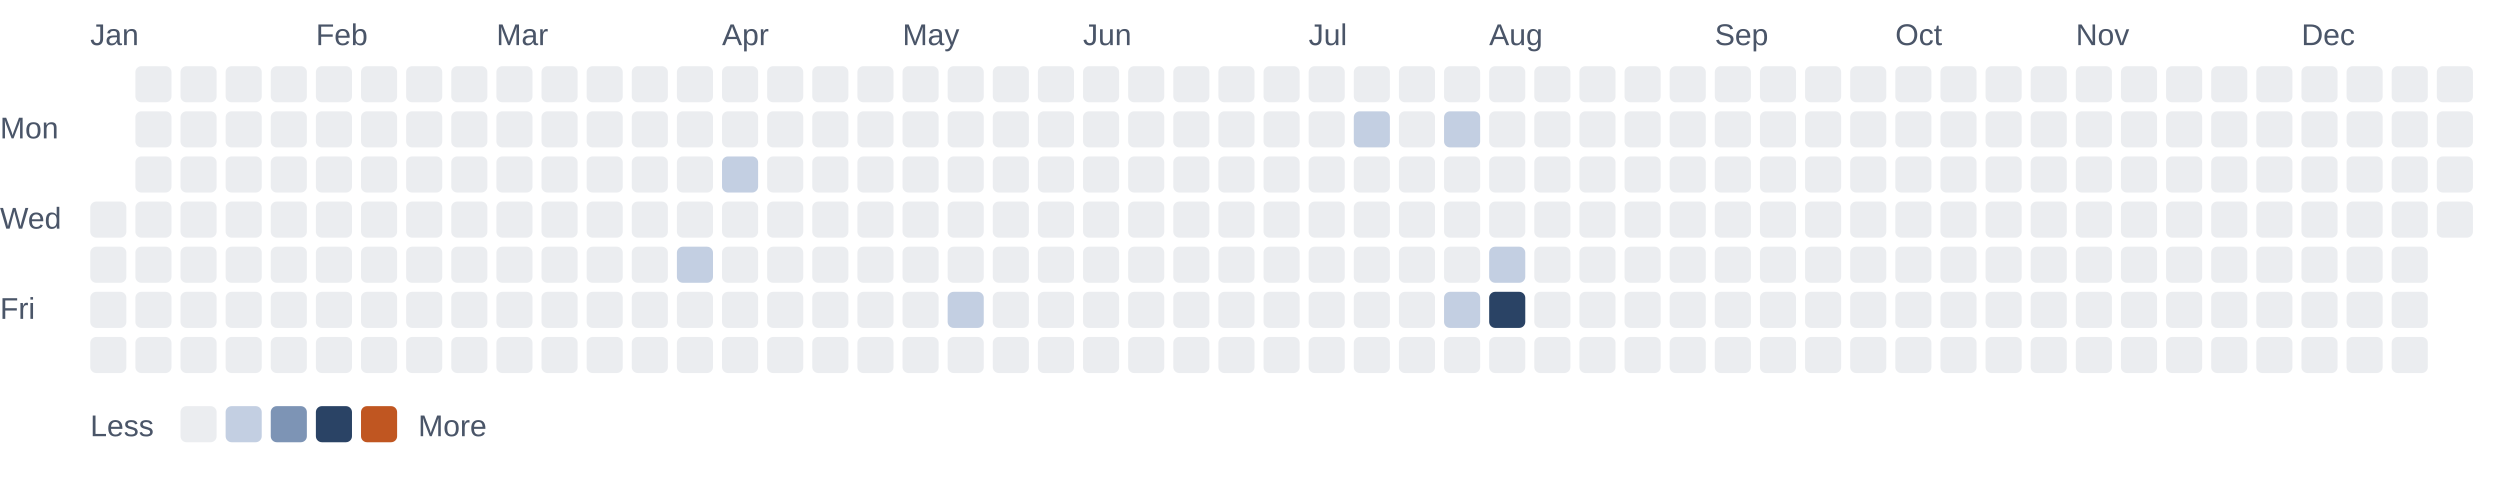
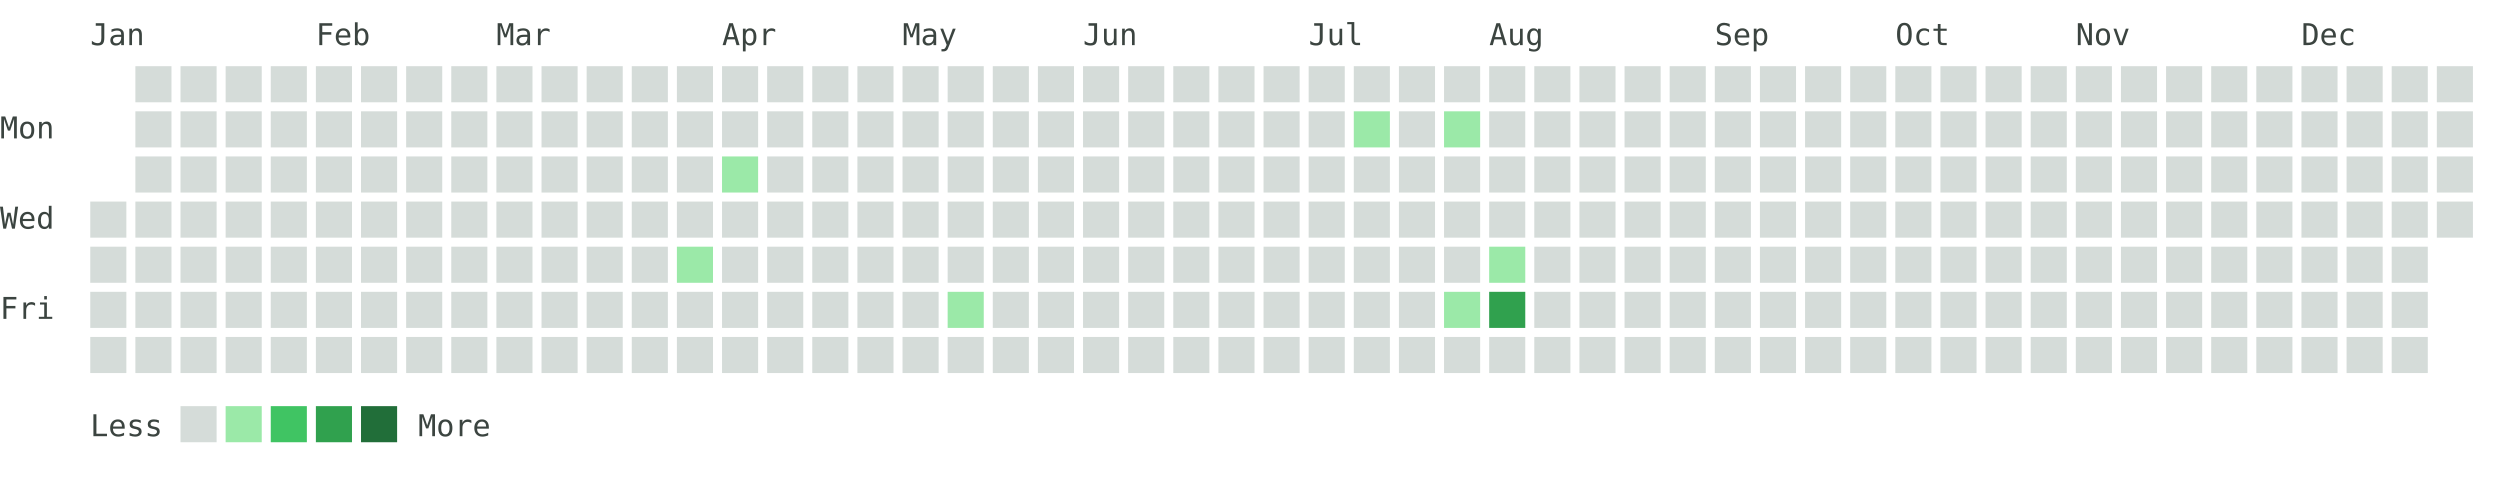
<svg xmlns="http://www.w3.org/2000/svg" viewBox="0 0 831 161" width="831" height="161" role="img" aria-label="19 commits in 2025">
-   <style>text{font-family:Montserrat,Arial,sans-serif;font-size:10px;fill:#4a5568}</style>
+   <style>text{font-family:JetBrains Mono,ui-monospace,monospace;font-size:10px;fill:#3b4440}</style>
  <text x="30" y="15">Jan</text>
-   <rect x="30" y="67" width="12" height="12" rx="2" fill="#ebedf0" />
-   <rect x="30" y="82" width="12" height="12" rx="2" fill="#ebedf0" />
-   <rect x="30" y="97" width="12" height="12" rx="2" fill="#ebedf0" />
-   <rect x="30" y="112" width="12" height="12" rx="2" fill="#ebedf0" />
-   <rect x="45" y="22" width="12" height="12" rx="2" fill="#ebedf0" />
-   <rect x="45" y="37" width="12" height="12" rx="2" fill="#ebedf0" />
-   <rect x="45" y="52" width="12" height="12" rx="2" fill="#ebedf0" />
-   <rect x="45" y="67" width="12" height="12" rx="2" fill="#ebedf0" />
-   <rect x="45" y="82" width="12" height="12" rx="2" fill="#ebedf0" />
-   <rect x="45" y="97" width="12" height="12" rx="2" fill="#ebedf0" />
-   <rect x="45" y="112" width="12" height="12" rx="2" fill="#ebedf0" />
-   <rect x="60" y="22" width="12" height="12" rx="2" fill="#ebedf0" />
-   <rect x="60" y="37" width="12" height="12" rx="2" fill="#ebedf0" />
-   <rect x="60" y="52" width="12" height="12" rx="2" fill="#ebedf0" />
-   <rect x="60" y="67" width="12" height="12" rx="2" fill="#ebedf0" />
-   <rect x="60" y="82" width="12" height="12" rx="2" fill="#ebedf0" />
-   <rect x="60" y="97" width="12" height="12" rx="2" fill="#ebedf0" />
-   <rect x="60" y="112" width="12" height="12" rx="2" fill="#ebedf0" />
-   <rect x="75" y="22" width="12" height="12" rx="2" fill="#ebedf0" />
-   <rect x="75" y="37" width="12" height="12" rx="2" fill="#ebedf0" />
-   <rect x="75" y="52" width="12" height="12" rx="2" fill="#ebedf0" />
-   <rect x="75" y="67" width="12" height="12" rx="2" fill="#ebedf0" />
-   <rect x="75" y="82" width="12" height="12" rx="2" fill="#ebedf0" />
-   <rect x="75" y="97" width="12" height="12" rx="2" fill="#ebedf0" />
-   <rect x="75" y="112" width="12" height="12" rx="2" fill="#ebedf0" />
-   <rect x="90" y="22" width="12" height="12" rx="2" fill="#ebedf0" />
-   <rect x="90" y="37" width="12" height="12" rx="2" fill="#ebedf0" />
-   <rect x="90" y="52" width="12" height="12" rx="2" fill="#ebedf0" />
-   <rect x="90" y="67" width="12" height="12" rx="2" fill="#ebedf0" />
-   <rect x="90" y="82" width="12" height="12" rx="2" fill="#ebedf0" />
-   <rect x="90" y="97" width="12" height="12" rx="2" fill="#ebedf0" />
-   <rect x="90" y="112" width="12" height="12" rx="2" fill="#ebedf0" />
+   <rect x="30" y="67" width="12" height="12" fill="#d5dcd9" />
+   <rect x="30" y="82" width="12" height="12" fill="#d5dcd9" />
+   <rect x="30" y="97" width="12" height="12" fill="#d5dcd9" />
+   <rect x="30" y="112" width="12" height="12" fill="#d5dcd9" />
+   <rect x="45" y="22" width="12" height="12" fill="#d5dcd9" />
+   <rect x="45" y="37" width="12" height="12" fill="#d5dcd9" />
+   <rect x="45" y="52" width="12" height="12" fill="#d5dcd9" />
+   <rect x="45" y="67" width="12" height="12" fill="#d5dcd9" />
+   <rect x="45" y="82" width="12" height="12" fill="#d5dcd9" />
+   <rect x="45" y="97" width="12" height="12" fill="#d5dcd9" />
+   <rect x="45" y="112" width="12" height="12" fill="#d5dcd9" />
+   <rect x="60" y="22" width="12" height="12" fill="#d5dcd9" />
+   <rect x="60" y="37" width="12" height="12" fill="#d5dcd9" />
+   <rect x="60" y="52" width="12" height="12" fill="#d5dcd9" />
+   <rect x="60" y="67" width="12" height="12" fill="#d5dcd9" />
+   <rect x="60" y="82" width="12" height="12" fill="#d5dcd9" />
+   <rect x="60" y="97" width="12" height="12" fill="#d5dcd9" />
+   <rect x="60" y="112" width="12" height="12" fill="#d5dcd9" />
+   <rect x="75" y="22" width="12" height="12" fill="#d5dcd9" />
+   <rect x="75" y="37" width="12" height="12" fill="#d5dcd9" />
+   <rect x="75" y="52" width="12" height="12" fill="#d5dcd9" />
+   <rect x="75" y="67" width="12" height="12" fill="#d5dcd9" />
+   <rect x="75" y="82" width="12" height="12" fill="#d5dcd9" />
+   <rect x="75" y="97" width="12" height="12" fill="#d5dcd9" />
+   <rect x="75" y="112" width="12" height="12" fill="#d5dcd9" />
+   <rect x="90" y="22" width="12" height="12" fill="#d5dcd9" />
+   <rect x="90" y="37" width="12" height="12" fill="#d5dcd9" />
+   <rect x="90" y="52" width="12" height="12" fill="#d5dcd9" />
+   <rect x="90" y="67" width="12" height="12" fill="#d5dcd9" />
+   <rect x="90" y="82" width="12" height="12" fill="#d5dcd9" />
+   <rect x="90" y="97" width="12" height="12" fill="#d5dcd9" />
+   <rect x="90" y="112" width="12" height="12" fill="#d5dcd9" />
  <text x="105" y="15">Feb</text>
-   <rect x="105" y="22" width="12" height="12" rx="2" fill="#ebedf0" />
-   <rect x="105" y="37" width="12" height="12" rx="2" fill="#ebedf0" />
-   <rect x="105" y="52" width="12" height="12" rx="2" fill="#ebedf0" />
-   <rect x="105" y="67" width="12" height="12" rx="2" fill="#ebedf0" />
-   <rect x="105" y="82" width="12" height="12" rx="2" fill="#ebedf0" />
-   <rect x="105" y="97" width="12" height="12" rx="2" fill="#ebedf0" />
-   <rect x="105" y="112" width="12" height="12" rx="2" fill="#ebedf0" />
-   <rect x="120" y="22" width="12" height="12" rx="2" fill="#ebedf0" />
-   <rect x="120" y="37" width="12" height="12" rx="2" fill="#ebedf0" />
-   <rect x="120" y="52" width="12" height="12" rx="2" fill="#ebedf0" />
-   <rect x="120" y="67" width="12" height="12" rx="2" fill="#ebedf0" />
-   <rect x="120" y="82" width="12" height="12" rx="2" fill="#ebedf0" />
-   <rect x="120" y="97" width="12" height="12" rx="2" fill="#ebedf0" />
-   <rect x="120" y="112" width="12" height="12" rx="2" fill="#ebedf0" />
-   <rect x="135" y="22" width="12" height="12" rx="2" fill="#ebedf0" />
-   <rect x="135" y="37" width="12" height="12" rx="2" fill="#ebedf0" />
-   <rect x="135" y="52" width="12" height="12" rx="2" fill="#ebedf0" />
-   <rect x="135" y="67" width="12" height="12" rx="2" fill="#ebedf0" />
-   <rect x="135" y="82" width="12" height="12" rx="2" fill="#ebedf0" />
-   <rect x="135" y="97" width="12" height="12" rx="2" fill="#ebedf0" />
-   <rect x="135" y="112" width="12" height="12" rx="2" fill="#ebedf0" />
-   <rect x="150" y="22" width="12" height="12" rx="2" fill="#ebedf0" />
-   <rect x="150" y="37" width="12" height="12" rx="2" fill="#ebedf0" />
-   <rect x="150" y="52" width="12" height="12" rx="2" fill="#ebedf0" />
-   <rect x="150" y="67" width="12" height="12" rx="2" fill="#ebedf0" />
-   <rect x="150" y="82" width="12" height="12" rx="2" fill="#ebedf0" />
-   <rect x="150" y="97" width="12" height="12" rx="2" fill="#ebedf0" />
-   <rect x="150" y="112" width="12" height="12" rx="2" fill="#ebedf0" />
+   <rect x="105" y="22" width="12" height="12" fill="#d5dcd9" />
+   <rect x="105" y="37" width="12" height="12" fill="#d5dcd9" />
+   <rect x="105" y="52" width="12" height="12" fill="#d5dcd9" />
+   <rect x="105" y="67" width="12" height="12" fill="#d5dcd9" />
+   <rect x="105" y="82" width="12" height="12" fill="#d5dcd9" />
+   <rect x="105" y="97" width="12" height="12" fill="#d5dcd9" />
+   <rect x="105" y="112" width="12" height="12" fill="#d5dcd9" />
+   <rect x="120" y="22" width="12" height="12" fill="#d5dcd9" />
+   <rect x="120" y="37" width="12" height="12" fill="#d5dcd9" />
+   <rect x="120" y="52" width="12" height="12" fill="#d5dcd9" />
+   <rect x="120" y="67" width="12" height="12" fill="#d5dcd9" />
+   <rect x="120" y="82" width="12" height="12" fill="#d5dcd9" />
+   <rect x="120" y="97" width="12" height="12" fill="#d5dcd9" />
+   <rect x="120" y="112" width="12" height="12" fill="#d5dcd9" />
+   <rect x="135" y="22" width="12" height="12" fill="#d5dcd9" />
+   <rect x="135" y="37" width="12" height="12" fill="#d5dcd9" />
+   <rect x="135" y="52" width="12" height="12" fill="#d5dcd9" />
+   <rect x="135" y="67" width="12" height="12" fill="#d5dcd9" />
+   <rect x="135" y="82" width="12" height="12" fill="#d5dcd9" />
+   <rect x="135" y="97" width="12" height="12" fill="#d5dcd9" />
+   <rect x="135" y="112" width="12" height="12" fill="#d5dcd9" />
+   <rect x="150" y="22" width="12" height="12" fill="#d5dcd9" />
+   <rect x="150" y="37" width="12" height="12" fill="#d5dcd9" />
+   <rect x="150" y="52" width="12" height="12" fill="#d5dcd9" />
+   <rect x="150" y="67" width="12" height="12" fill="#d5dcd9" />
+   <rect x="150" y="82" width="12" height="12" fill="#d5dcd9" />
+   <rect x="150" y="97" width="12" height="12" fill="#d5dcd9" />
+   <rect x="150" y="112" width="12" height="12" fill="#d5dcd9" />
  <text x="165" y="15">Mar</text>
-   <rect x="165" y="22" width="12" height="12" rx="2" fill="#ebedf0" />
-   <rect x="165" y="37" width="12" height="12" rx="2" fill="#ebedf0" />
-   <rect x="165" y="52" width="12" height="12" rx="2" fill="#ebedf0" />
-   <rect x="165" y="67" width="12" height="12" rx="2" fill="#ebedf0" />
-   <rect x="165" y="82" width="12" height="12" rx="2" fill="#ebedf0" />
-   <rect x="165" y="97" width="12" height="12" rx="2" fill="#ebedf0" />
-   <rect x="165" y="112" width="12" height="12" rx="2" fill="#ebedf0" />
-   <rect x="180" y="22" width="12" height="12" rx="2" fill="#ebedf0" />
-   <rect x="180" y="37" width="12" height="12" rx="2" fill="#ebedf0" />
-   <rect x="180" y="52" width="12" height="12" rx="2" fill="#ebedf0" />
-   <rect x="180" y="67" width="12" height="12" rx="2" fill="#ebedf0" />
-   <rect x="180" y="82" width="12" height="12" rx="2" fill="#ebedf0" />
-   <rect x="180" y="97" width="12" height="12" rx="2" fill="#ebedf0" />
-   <rect x="180" y="112" width="12" height="12" rx="2" fill="#ebedf0" />
-   <rect x="195" y="22" width="12" height="12" rx="2" fill="#ebedf0" />
-   <rect x="195" y="37" width="12" height="12" rx="2" fill="#ebedf0" />
-   <rect x="195" y="52" width="12" height="12" rx="2" fill="#ebedf0" />
-   <rect x="195" y="67" width="12" height="12" rx="2" fill="#ebedf0" />
-   <rect x="195" y="82" width="12" height="12" rx="2" fill="#ebedf0" />
-   <rect x="195" y="97" width="12" height="12" rx="2" fill="#ebedf0" />
-   <rect x="195" y="112" width="12" height="12" rx="2" fill="#ebedf0" />
-   <rect x="210" y="22" width="12" height="12" rx="2" fill="#ebedf0" />
-   <rect x="210" y="37" width="12" height="12" rx="2" fill="#ebedf0" />
-   <rect x="210" y="52" width="12" height="12" rx="2" fill="#ebedf0" />
-   <rect x="210" y="67" width="12" height="12" rx="2" fill="#ebedf0" />
-   <rect x="210" y="82" width="12" height="12" rx="2" fill="#ebedf0" />
-   <rect x="210" y="97" width="12" height="12" rx="2" fill="#ebedf0" />
-   <rect x="210" y="112" width="12" height="12" rx="2" fill="#ebedf0" />
-   <rect x="225" y="22" width="12" height="12" rx="2" fill="#ebedf0" />
-   <rect x="225" y="37" width="12" height="12" rx="2" fill="#ebedf0" />
-   <rect x="225" y="52" width="12" height="12" rx="2" fill="#ebedf0" />
-   <rect x="225" y="67" width="12" height="12" rx="2" fill="#ebedf0" />
-   <rect x="225" y="82" width="12" height="12" rx="2" fill="#c3cfe2" />
-   <rect x="225" y="97" width="12" height="12" rx="2" fill="#ebedf0" />
-   <rect x="225" y="112" width="12" height="12" rx="2" fill="#ebedf0" />
+   <rect x="165" y="22" width="12" height="12" fill="#d5dcd9" />
+   <rect x="165" y="37" width="12" height="12" fill="#d5dcd9" />
+   <rect x="165" y="52" width="12" height="12" fill="#d5dcd9" />
+   <rect x="165" y="67" width="12" height="12" fill="#d5dcd9" />
+   <rect x="165" y="82" width="12" height="12" fill="#d5dcd9" />
+   <rect x="165" y="97" width="12" height="12" fill="#d5dcd9" />
+   <rect x="165" y="112" width="12" height="12" fill="#d5dcd9" />
+   <rect x="180" y="22" width="12" height="12" fill="#d5dcd9" />
+   <rect x="180" y="37" width="12" height="12" fill="#d5dcd9" />
+   <rect x="180" y="52" width="12" height="12" fill="#d5dcd9" />
+   <rect x="180" y="67" width="12" height="12" fill="#d5dcd9" />
+   <rect x="180" y="82" width="12" height="12" fill="#d5dcd9" />
+   <rect x="180" y="97" width="12" height="12" fill="#d5dcd9" />
+   <rect x="180" y="112" width="12" height="12" fill="#d5dcd9" />
+   <rect x="195" y="22" width="12" height="12" fill="#d5dcd9" />
+   <rect x="195" y="37" width="12" height="12" fill="#d5dcd9" />
+   <rect x="195" y="52" width="12" height="12" fill="#d5dcd9" />
+   <rect x="195" y="67" width="12" height="12" fill="#d5dcd9" />
+   <rect x="195" y="82" width="12" height="12" fill="#d5dcd9" />
+   <rect x="195" y="97" width="12" height="12" fill="#d5dcd9" />
+   <rect x="195" y="112" width="12" height="12" fill="#d5dcd9" />
+   <rect x="210" y="22" width="12" height="12" fill="#d5dcd9" />
+   <rect x="210" y="37" width="12" height="12" fill="#d5dcd9" />
+   <rect x="210" y="52" width="12" height="12" fill="#d5dcd9" />
+   <rect x="210" y="67" width="12" height="12" fill="#d5dcd9" />
+   <rect x="210" y="82" width="12" height="12" fill="#d5dcd9" />
+   <rect x="210" y="97" width="12" height="12" fill="#d5dcd9" />
+   <rect x="210" y="112" width="12" height="12" fill="#d5dcd9" />
+   <rect x="225" y="22" width="12" height="12" fill="#d5dcd9" />
+   <rect x="225" y="37" width="12" height="12" fill="#d5dcd9" />
+   <rect x="225" y="52" width="12" height="12" fill="#d5dcd9" />
+   <rect x="225" y="67" width="12" height="12" fill="#d5dcd9" />
+   <rect x="225" y="82" width="12" height="12" fill="#9be9a8" />
+   <rect x="225" y="97" width="12" height="12" fill="#d5dcd9" />
+   <rect x="225" y="112" width="12" height="12" fill="#d5dcd9" />
  <text x="240" y="15">Apr</text>
-   <rect x="240" y="22" width="12" height="12" rx="2" fill="#ebedf0" />
-   <rect x="240" y="37" width="12" height="12" rx="2" fill="#ebedf0" />
-   <rect x="240" y="52" width="12" height="12" rx="2" fill="#c3cfe2" />
-   <rect x="240" y="67" width="12" height="12" rx="2" fill="#ebedf0" />
-   <rect x="240" y="82" width="12" height="12" rx="2" fill="#ebedf0" />
-   <rect x="240" y="97" width="12" height="12" rx="2" fill="#ebedf0" />
-   <rect x="240" y="112" width="12" height="12" rx="2" fill="#ebedf0" />
-   <rect x="255" y="22" width="12" height="12" rx="2" fill="#ebedf0" />
-   <rect x="255" y="37" width="12" height="12" rx="2" fill="#ebedf0" />
-   <rect x="255" y="52" width="12" height="12" rx="2" fill="#ebedf0" />
-   <rect x="255" y="67" width="12" height="12" rx="2" fill="#ebedf0" />
-   <rect x="255" y="82" width="12" height="12" rx="2" fill="#ebedf0" />
-   <rect x="255" y="97" width="12" height="12" rx="2" fill="#ebedf0" />
-   <rect x="255" y="112" width="12" height="12" rx="2" fill="#ebedf0" />
-   <rect x="270" y="22" width="12" height="12" rx="2" fill="#ebedf0" />
-   <rect x="270" y="37" width="12" height="12" rx="2" fill="#ebedf0" />
-   <rect x="270" y="52" width="12" height="12" rx="2" fill="#ebedf0" />
-   <rect x="270" y="67" width="12" height="12" rx="2" fill="#ebedf0" />
-   <rect x="270" y="82" width="12" height="12" rx="2" fill="#ebedf0" />
-   <rect x="270" y="97" width="12" height="12" rx="2" fill="#ebedf0" />
-   <rect x="270" y="112" width="12" height="12" rx="2" fill="#ebedf0" />
-   <rect x="285" y="22" width="12" height="12" rx="2" fill="#ebedf0" />
-   <rect x="285" y="37" width="12" height="12" rx="2" fill="#ebedf0" />
-   <rect x="285" y="52" width="12" height="12" rx="2" fill="#ebedf0" />
-   <rect x="285" y="67" width="12" height="12" rx="2" fill="#ebedf0" />
-   <rect x="285" y="82" width="12" height="12" rx="2" fill="#ebedf0" />
-   <rect x="285" y="97" width="12" height="12" rx="2" fill="#ebedf0" />
-   <rect x="285" y="112" width="12" height="12" rx="2" fill="#ebedf0" />
+   <rect x="240" y="22" width="12" height="12" fill="#d5dcd9" />
+   <rect x="240" y="37" width="12" height="12" fill="#d5dcd9" />
+   <rect x="240" y="52" width="12" height="12" fill="#9be9a8" />
+   <rect x="240" y="67" width="12" height="12" fill="#d5dcd9" />
+   <rect x="240" y="82" width="12" height="12" fill="#d5dcd9" />
+   <rect x="240" y="97" width="12" height="12" fill="#d5dcd9" />
+   <rect x="240" y="112" width="12" height="12" fill="#d5dcd9" />
+   <rect x="255" y="22" width="12" height="12" fill="#d5dcd9" />
+   <rect x="255" y="37" width="12" height="12" fill="#d5dcd9" />
+   <rect x="255" y="52" width="12" height="12" fill="#d5dcd9" />
+   <rect x="255" y="67" width="12" height="12" fill="#d5dcd9" />
+   <rect x="255" y="82" width="12" height="12" fill="#d5dcd9" />
+   <rect x="255" y="97" width="12" height="12" fill="#d5dcd9" />
+   <rect x="255" y="112" width="12" height="12" fill="#d5dcd9" />
+   <rect x="270" y="22" width="12" height="12" fill="#d5dcd9" />
+   <rect x="270" y="37" width="12" height="12" fill="#d5dcd9" />
+   <rect x="270" y="52" width="12" height="12" fill="#d5dcd9" />
+   <rect x="270" y="67" width="12" height="12" fill="#d5dcd9" />
+   <rect x="270" y="82" width="12" height="12" fill="#d5dcd9" />
+   <rect x="270" y="97" width="12" height="12" fill="#d5dcd9" />
+   <rect x="270" y="112" width="12" height="12" fill="#d5dcd9" />
+   <rect x="285" y="22" width="12" height="12" fill="#d5dcd9" />
+   <rect x="285" y="37" width="12" height="12" fill="#d5dcd9" />
+   <rect x="285" y="52" width="12" height="12" fill="#d5dcd9" />
+   <rect x="285" y="67" width="12" height="12" fill="#d5dcd9" />
+   <rect x="285" y="82" width="12" height="12" fill="#d5dcd9" />
+   <rect x="285" y="97" width="12" height="12" fill="#d5dcd9" />
+   <rect x="285" y="112" width="12" height="12" fill="#d5dcd9" />
  <text x="300" y="15">May</text>
-   <rect x="300" y="22" width="12" height="12" rx="2" fill="#ebedf0" />
-   <rect x="300" y="37" width="12" height="12" rx="2" fill="#ebedf0" />
-   <rect x="300" y="52" width="12" height="12" rx="2" fill="#ebedf0" />
-   <rect x="300" y="67" width="12" height="12" rx="2" fill="#ebedf0" />
-   <rect x="300" y="82" width="12" height="12" rx="2" fill="#ebedf0" />
-   <rect x="300" y="97" width="12" height="12" rx="2" fill="#ebedf0" />
-   <rect x="300" y="112" width="12" height="12" rx="2" fill="#ebedf0" />
-   <rect x="315" y="22" width="12" height="12" rx="2" fill="#ebedf0" />
-   <rect x="315" y="37" width="12" height="12" rx="2" fill="#ebedf0" />
-   <rect x="315" y="52" width="12" height="12" rx="2" fill="#ebedf0" />
-   <rect x="315" y="67" width="12" height="12" rx="2" fill="#ebedf0" />
-   <rect x="315" y="82" width="12" height="12" rx="2" fill="#ebedf0" />
-   <rect x="315" y="97" width="12" height="12" rx="2" fill="#c3cfe2" />
-   <rect x="315" y="112" width="12" height="12" rx="2" fill="#ebedf0" />
-   <rect x="330" y="22" width="12" height="12" rx="2" fill="#ebedf0" />
-   <rect x="330" y="37" width="12" height="12" rx="2" fill="#ebedf0" />
-   <rect x="330" y="52" width="12" height="12" rx="2" fill="#ebedf0" />
-   <rect x="330" y="67" width="12" height="12" rx="2" fill="#ebedf0" />
-   <rect x="330" y="82" width="12" height="12" rx="2" fill="#ebedf0" />
-   <rect x="330" y="97" width="12" height="12" rx="2" fill="#ebedf0" />
-   <rect x="330" y="112" width="12" height="12" rx="2" fill="#ebedf0" />
-   <rect x="345" y="22" width="12" height="12" rx="2" fill="#ebedf0" />
-   <rect x="345" y="37" width="12" height="12" rx="2" fill="#ebedf0" />
-   <rect x="345" y="52" width="12" height="12" rx="2" fill="#ebedf0" />
-   <rect x="345" y="67" width="12" height="12" rx="2" fill="#ebedf0" />
-   <rect x="345" y="82" width="12" height="12" rx="2" fill="#ebedf0" />
-   <rect x="345" y="97" width="12" height="12" rx="2" fill="#ebedf0" />
-   <rect x="345" y="112" width="12" height="12" rx="2" fill="#ebedf0" />
+   <rect x="300" y="22" width="12" height="12" fill="#d5dcd9" />
+   <rect x="300" y="37" width="12" height="12" fill="#d5dcd9" />
+   <rect x="300" y="52" width="12" height="12" fill="#d5dcd9" />
+   <rect x="300" y="67" width="12" height="12" fill="#d5dcd9" />
+   <rect x="300" y="82" width="12" height="12" fill="#d5dcd9" />
+   <rect x="300" y="97" width="12" height="12" fill="#d5dcd9" />
+   <rect x="300" y="112" width="12" height="12" fill="#d5dcd9" />
+   <rect x="315" y="22" width="12" height="12" fill="#d5dcd9" />
+   <rect x="315" y="37" width="12" height="12" fill="#d5dcd9" />
+   <rect x="315" y="52" width="12" height="12" fill="#d5dcd9" />
+   <rect x="315" y="67" width="12" height="12" fill="#d5dcd9" />
+   <rect x="315" y="82" width="12" height="12" fill="#d5dcd9" />
+   <rect x="315" y="97" width="12" height="12" fill="#9be9a8" />
+   <rect x="315" y="112" width="12" height="12" fill="#d5dcd9" />
+   <rect x="330" y="22" width="12" height="12" fill="#d5dcd9" />
+   <rect x="330" y="37" width="12" height="12" fill="#d5dcd9" />
+   <rect x="330" y="52" width="12" height="12" fill="#d5dcd9" />
+   <rect x="330" y="67" width="12" height="12" fill="#d5dcd9" />
+   <rect x="330" y="82" width="12" height="12" fill="#d5dcd9" />
+   <rect x="330" y="97" width="12" height="12" fill="#d5dcd9" />
+   <rect x="330" y="112" width="12" height="12" fill="#d5dcd9" />
+   <rect x="345" y="22" width="12" height="12" fill="#d5dcd9" />
+   <rect x="345" y="37" width="12" height="12" fill="#d5dcd9" />
+   <rect x="345" y="52" width="12" height="12" fill="#d5dcd9" />
+   <rect x="345" y="67" width="12" height="12" fill="#d5dcd9" />
+   <rect x="345" y="82" width="12" height="12" fill="#d5dcd9" />
+   <rect x="345" y="97" width="12" height="12" fill="#d5dcd9" />
+   <rect x="345" y="112" width="12" height="12" fill="#d5dcd9" />
  <text x="360" y="15">Jun</text>
-   <rect x="360" y="22" width="12" height="12" rx="2" fill="#ebedf0" />
-   <rect x="360" y="37" width="12" height="12" rx="2" fill="#ebedf0" />
-   <rect x="360" y="52" width="12" height="12" rx="2" fill="#ebedf0" />
-   <rect x="360" y="67" width="12" height="12" rx="2" fill="#ebedf0" />
-   <rect x="360" y="82" width="12" height="12" rx="2" fill="#ebedf0" />
-   <rect x="360" y="97" width="12" height="12" rx="2" fill="#ebedf0" />
-   <rect x="360" y="112" width="12" height="12" rx="2" fill="#ebedf0" />
-   <rect x="375" y="22" width="12" height="12" rx="2" fill="#ebedf0" />
-   <rect x="375" y="37" width="12" height="12" rx="2" fill="#ebedf0" />
-   <rect x="375" y="52" width="12" height="12" rx="2" fill="#ebedf0" />
-   <rect x="375" y="67" width="12" height="12" rx="2" fill="#ebedf0" />
-   <rect x="375" y="82" width="12" height="12" rx="2" fill="#ebedf0" />
-   <rect x="375" y="97" width="12" height="12" rx="2" fill="#ebedf0" />
-   <rect x="375" y="112" width="12" height="12" rx="2" fill="#ebedf0" />
-   <rect x="390" y="22" width="12" height="12" rx="2" fill="#ebedf0" />
-   <rect x="390" y="37" width="12" height="12" rx="2" fill="#ebedf0" />
-   <rect x="390" y="52" width="12" height="12" rx="2" fill="#ebedf0" />
-   <rect x="390" y="67" width="12" height="12" rx="2" fill="#ebedf0" />
-   <rect x="390" y="82" width="12" height="12" rx="2" fill="#ebedf0" />
-   <rect x="390" y="97" width="12" height="12" rx="2" fill="#ebedf0" />
-   <rect x="390" y="112" width="12" height="12" rx="2" fill="#ebedf0" />
-   <rect x="405" y="22" width="12" height="12" rx="2" fill="#ebedf0" />
-   <rect x="405" y="37" width="12" height="12" rx="2" fill="#ebedf0" />
-   <rect x="405" y="52" width="12" height="12" rx="2" fill="#ebedf0" />
-   <rect x="405" y="67" width="12" height="12" rx="2" fill="#ebedf0" />
-   <rect x="405" y="82" width="12" height="12" rx="2" fill="#ebedf0" />
-   <rect x="405" y="97" width="12" height="12" rx="2" fill="#ebedf0" />
-   <rect x="405" y="112" width="12" height="12" rx="2" fill="#ebedf0" />
-   <rect x="420" y="22" width="12" height="12" rx="2" fill="#ebedf0" />
-   <rect x="420" y="37" width="12" height="12" rx="2" fill="#ebedf0" />
-   <rect x="420" y="52" width="12" height="12" rx="2" fill="#ebedf0" />
-   <rect x="420" y="67" width="12" height="12" rx="2" fill="#ebedf0" />
-   <rect x="420" y="82" width="12" height="12" rx="2" fill="#ebedf0" />
-   <rect x="420" y="97" width="12" height="12" rx="2" fill="#ebedf0" />
-   <rect x="420" y="112" width="12" height="12" rx="2" fill="#ebedf0" />
+   <rect x="360" y="22" width="12" height="12" fill="#d5dcd9" />
+   <rect x="360" y="37" width="12" height="12" fill="#d5dcd9" />
+   <rect x="360" y="52" width="12" height="12" fill="#d5dcd9" />
+   <rect x="360" y="67" width="12" height="12" fill="#d5dcd9" />
+   <rect x="360" y="82" width="12" height="12" fill="#d5dcd9" />
+   <rect x="360" y="97" width="12" height="12" fill="#d5dcd9" />
+   <rect x="360" y="112" width="12" height="12" fill="#d5dcd9" />
+   <rect x="375" y="22" width="12" height="12" fill="#d5dcd9" />
+   <rect x="375" y="37" width="12" height="12" fill="#d5dcd9" />
+   <rect x="375" y="52" width="12" height="12" fill="#d5dcd9" />
+   <rect x="375" y="67" width="12" height="12" fill="#d5dcd9" />
+   <rect x="375" y="82" width="12" height="12" fill="#d5dcd9" />
+   <rect x="375" y="97" width="12" height="12" fill="#d5dcd9" />
+   <rect x="375" y="112" width="12" height="12" fill="#d5dcd9" />
+   <rect x="390" y="22" width="12" height="12" fill="#d5dcd9" />
+   <rect x="390" y="37" width="12" height="12" fill="#d5dcd9" />
+   <rect x="390" y="52" width="12" height="12" fill="#d5dcd9" />
+   <rect x="390" y="67" width="12" height="12" fill="#d5dcd9" />
+   <rect x="390" y="82" width="12" height="12" fill="#d5dcd9" />
+   <rect x="390" y="97" width="12" height="12" fill="#d5dcd9" />
+   <rect x="390" y="112" width="12" height="12" fill="#d5dcd9" />
+   <rect x="405" y="22" width="12" height="12" fill="#d5dcd9" />
+   <rect x="405" y="37" width="12" height="12" fill="#d5dcd9" />
+   <rect x="405" y="52" width="12" height="12" fill="#d5dcd9" />
+   <rect x="405" y="67" width="12" height="12" fill="#d5dcd9" />
+   <rect x="405" y="82" width="12" height="12" fill="#d5dcd9" />
+   <rect x="405" y="97" width="12" height="12" fill="#d5dcd9" />
+   <rect x="405" y="112" width="12" height="12" fill="#d5dcd9" />
+   <rect x="420" y="22" width="12" height="12" fill="#d5dcd9" />
+   <rect x="420" y="37" width="12" height="12" fill="#d5dcd9" />
+   <rect x="420" y="52" width="12" height="12" fill="#d5dcd9" />
+   <rect x="420" y="67" width="12" height="12" fill="#d5dcd9" />
+   <rect x="420" y="82" width="12" height="12" fill="#d5dcd9" />
+   <rect x="420" y="97" width="12" height="12" fill="#d5dcd9" />
+   <rect x="420" y="112" width="12" height="12" fill="#d5dcd9" />
  <text x="435" y="15">Jul</text>
-   <rect x="435" y="22" width="12" height="12" rx="2" fill="#ebedf0" />
-   <rect x="435" y="37" width="12" height="12" rx="2" fill="#ebedf0" />
-   <rect x="435" y="52" width="12" height="12" rx="2" fill="#ebedf0" />
-   <rect x="435" y="67" width="12" height="12" rx="2" fill="#ebedf0" />
-   <rect x="435" y="82" width="12" height="12" rx="2" fill="#ebedf0" />
-   <rect x="435" y="97" width="12" height="12" rx="2" fill="#ebedf0" />
-   <rect x="435" y="112" width="12" height="12" rx="2" fill="#ebedf0" />
-   <rect x="450" y="22" width="12" height="12" rx="2" fill="#ebedf0" />
-   <rect x="450" y="37" width="12" height="12" rx="2" fill="#c3cfe2" />
-   <rect x="450" y="52" width="12" height="12" rx="2" fill="#ebedf0" />
-   <rect x="450" y="67" width="12" height="12" rx="2" fill="#ebedf0" />
-   <rect x="450" y="82" width="12" height="12" rx="2" fill="#ebedf0" />
-   <rect x="450" y="97" width="12" height="12" rx="2" fill="#ebedf0" />
-   <rect x="450" y="112" width="12" height="12" rx="2" fill="#ebedf0" />
-   <rect x="465" y="22" width="12" height="12" rx="2" fill="#ebedf0" />
-   <rect x="465" y="37" width="12" height="12" rx="2" fill="#ebedf0" />
-   <rect x="465" y="52" width="12" height="12" rx="2" fill="#ebedf0" />
-   <rect x="465" y="67" width="12" height="12" rx="2" fill="#ebedf0" />
-   <rect x="465" y="82" width="12" height="12" rx="2" fill="#ebedf0" />
-   <rect x="465" y="97" width="12" height="12" rx="2" fill="#ebedf0" />
-   <rect x="465" y="112" width="12" height="12" rx="2" fill="#ebedf0" />
-   <rect x="480" y="22" width="12" height="12" rx="2" fill="#ebedf0" />
-   <rect x="480" y="37" width="12" height="12" rx="2" fill="#c3cfe2" />
-   <rect x="480" y="52" width="12" height="12" rx="2" fill="#ebedf0" />
-   <rect x="480" y="67" width="12" height="12" rx="2" fill="#ebedf0" />
-   <rect x="480" y="82" width="12" height="12" rx="2" fill="#ebedf0" />
-   <rect x="480" y="97" width="12" height="12" rx="2" fill="#c3cfe2" />
-   <rect x="480" y="112" width="12" height="12" rx="2" fill="#ebedf0" />
+   <rect x="435" y="22" width="12" height="12" fill="#d5dcd9" />
+   <rect x="435" y="37" width="12" height="12" fill="#d5dcd9" />
+   <rect x="435" y="52" width="12" height="12" fill="#d5dcd9" />
+   <rect x="435" y="67" width="12" height="12" fill="#d5dcd9" />
+   <rect x="435" y="82" width="12" height="12" fill="#d5dcd9" />
+   <rect x="435" y="97" width="12" height="12" fill="#d5dcd9" />
+   <rect x="435" y="112" width="12" height="12" fill="#d5dcd9" />
+   <rect x="450" y="22" width="12" height="12" fill="#d5dcd9" />
+   <rect x="450" y="37" width="12" height="12" fill="#9be9a8" />
+   <rect x="450" y="52" width="12" height="12" fill="#d5dcd9" />
+   <rect x="450" y="67" width="12" height="12" fill="#d5dcd9" />
+   <rect x="450" y="82" width="12" height="12" fill="#d5dcd9" />
+   <rect x="450" y="97" width="12" height="12" fill="#d5dcd9" />
+   <rect x="450" y="112" width="12" height="12" fill="#d5dcd9" />
+   <rect x="465" y="22" width="12" height="12" fill="#d5dcd9" />
+   <rect x="465" y="37" width="12" height="12" fill="#d5dcd9" />
+   <rect x="465" y="52" width="12" height="12" fill="#d5dcd9" />
+   <rect x="465" y="67" width="12" height="12" fill="#d5dcd9" />
+   <rect x="465" y="82" width="12" height="12" fill="#d5dcd9" />
+   <rect x="465" y="97" width="12" height="12" fill="#d5dcd9" />
+   <rect x="465" y="112" width="12" height="12" fill="#d5dcd9" />
+   <rect x="480" y="22" width="12" height="12" fill="#d5dcd9" />
+   <rect x="480" y="37" width="12" height="12" fill="#9be9a8" />
+   <rect x="480" y="52" width="12" height="12" fill="#d5dcd9" />
+   <rect x="480" y="67" width="12" height="12" fill="#d5dcd9" />
+   <rect x="480" y="82" width="12" height="12" fill="#d5dcd9" />
+   <rect x="480" y="97" width="12" height="12" fill="#9be9a8" />
+   <rect x="480" y="112" width="12" height="12" fill="#d5dcd9" />
  <text x="495" y="15">Aug</text>
-   <rect x="495" y="22" width="12" height="12" rx="2" fill="#ebedf0" />
-   <rect x="495" y="37" width="12" height="12" rx="2" fill="#ebedf0" />
-   <rect x="495" y="52" width="12" height="12" rx="2" fill="#ebedf0" />
-   <rect x="495" y="67" width="12" height="12" rx="2" fill="#ebedf0" />
-   <rect x="495" y="82" width="12" height="12" rx="2" fill="#c3cfe2" />
-   <rect x="495" y="97" width="12" height="12" rx="2" fill="#2a4365" />
-   <rect x="495" y="112" width="12" height="12" rx="2" fill="#ebedf0" />
-   <rect x="510" y="22" width="12" height="12" rx="2" fill="#ebedf0" />
-   <rect x="510" y="37" width="12" height="12" rx="2" fill="#ebedf0" />
-   <rect x="510" y="52" width="12" height="12" rx="2" fill="#ebedf0" />
-   <rect x="510" y="67" width="12" height="12" rx="2" fill="#ebedf0" />
-   <rect x="510" y="82" width="12" height="12" rx="2" fill="#ebedf0" />
-   <rect x="510" y="97" width="12" height="12" rx="2" fill="#ebedf0" />
-   <rect x="510" y="112" width="12" height="12" rx="2" fill="#ebedf0" />
-   <rect x="525" y="22" width="12" height="12" rx="2" fill="#ebedf0" />
-   <rect x="525" y="37" width="12" height="12" rx="2" fill="#ebedf0" />
-   <rect x="525" y="52" width="12" height="12" rx="2" fill="#ebedf0" />
-   <rect x="525" y="67" width="12" height="12" rx="2" fill="#ebedf0" />
-   <rect x="525" y="82" width="12" height="12" rx="2" fill="#ebedf0" />
-   <rect x="525" y="97" width="12" height="12" rx="2" fill="#ebedf0" />
-   <rect x="525" y="112" width="12" height="12" rx="2" fill="#ebedf0" />
-   <rect x="540" y="22" width="12" height="12" rx="2" fill="#ebedf0" />
-   <rect x="540" y="37" width="12" height="12" rx="2" fill="#ebedf0" />
-   <rect x="540" y="52" width="12" height="12" rx="2" fill="#ebedf0" />
-   <rect x="540" y="67" width="12" height="12" rx="2" fill="#ebedf0" />
-   <rect x="540" y="82" width="12" height="12" rx="2" fill="#ebedf0" />
-   <rect x="540" y="97" width="12" height="12" rx="2" fill="#ebedf0" />
-   <rect x="540" y="112" width="12" height="12" rx="2" fill="#ebedf0" />
-   <rect x="555" y="22" width="12" height="12" rx="2" fill="#ebedf0" />
-   <rect x="555" y="37" width="12" height="12" rx="2" fill="#ebedf0" />
-   <rect x="555" y="52" width="12" height="12" rx="2" fill="#ebedf0" />
-   <rect x="555" y="67" width="12" height="12" rx="2" fill="#ebedf0" />
-   <rect x="555" y="82" width="12" height="12" rx="2" fill="#ebedf0" />
-   <rect x="555" y="97" width="12" height="12" rx="2" fill="#ebedf0" />
-   <rect x="555" y="112" width="12" height="12" rx="2" fill="#ebedf0" />
+   <rect x="495" y="22" width="12" height="12" fill="#d5dcd9" />
+   <rect x="495" y="37" width="12" height="12" fill="#d5dcd9" />
+   <rect x="495" y="52" width="12" height="12" fill="#d5dcd9" />
+   <rect x="495" y="67" width="12" height="12" fill="#d5dcd9" />
+   <rect x="495" y="82" width="12" height="12" fill="#9be9a8" />
+   <rect x="495" y="97" width="12" height="12" fill="#30a14e" />
+   <rect x="495" y="112" width="12" height="12" fill="#d5dcd9" />
+   <rect x="510" y="22" width="12" height="12" fill="#d5dcd9" />
+   <rect x="510" y="37" width="12" height="12" fill="#d5dcd9" />
+   <rect x="510" y="52" width="12" height="12" fill="#d5dcd9" />
+   <rect x="510" y="67" width="12" height="12" fill="#d5dcd9" />
+   <rect x="510" y="82" width="12" height="12" fill="#d5dcd9" />
+   <rect x="510" y="97" width="12" height="12" fill="#d5dcd9" />
+   <rect x="510" y="112" width="12" height="12" fill="#d5dcd9" />
+   <rect x="525" y="22" width="12" height="12" fill="#d5dcd9" />
+   <rect x="525" y="37" width="12" height="12" fill="#d5dcd9" />
+   <rect x="525" y="52" width="12" height="12" fill="#d5dcd9" />
+   <rect x="525" y="67" width="12" height="12" fill="#d5dcd9" />
+   <rect x="525" y="82" width="12" height="12" fill="#d5dcd9" />
+   <rect x="525" y="97" width="12" height="12" fill="#d5dcd9" />
+   <rect x="525" y="112" width="12" height="12" fill="#d5dcd9" />
+   <rect x="540" y="22" width="12" height="12" fill="#d5dcd9" />
+   <rect x="540" y="37" width="12" height="12" fill="#d5dcd9" />
+   <rect x="540" y="52" width="12" height="12" fill="#d5dcd9" />
+   <rect x="540" y="67" width="12" height="12" fill="#d5dcd9" />
+   <rect x="540" y="82" width="12" height="12" fill="#d5dcd9" />
+   <rect x="540" y="97" width="12" height="12" fill="#d5dcd9" />
+   <rect x="540" y="112" width="12" height="12" fill="#d5dcd9" />
+   <rect x="555" y="22" width="12" height="12" fill="#d5dcd9" />
+   <rect x="555" y="37" width="12" height="12" fill="#d5dcd9" />
+   <rect x="555" y="52" width="12" height="12" fill="#d5dcd9" />
+   <rect x="555" y="67" width="12" height="12" fill="#d5dcd9" />
+   <rect x="555" y="82" width="12" height="12" fill="#d5dcd9" />
+   <rect x="555" y="97" width="12" height="12" fill="#d5dcd9" />
+   <rect x="555" y="112" width="12" height="12" fill="#d5dcd9" />
  <text x="570" y="15">Sep</text>
-   <rect x="570" y="22" width="12" height="12" rx="2" fill="#ebedf0" />
-   <rect x="570" y="37" width="12" height="12" rx="2" fill="#ebedf0" />
-   <rect x="570" y="52" width="12" height="12" rx="2" fill="#ebedf0" />
-   <rect x="570" y="67" width="12" height="12" rx="2" fill="#ebedf0" />
-   <rect x="570" y="82" width="12" height="12" rx="2" fill="#ebedf0" />
-   <rect x="570" y="97" width="12" height="12" rx="2" fill="#ebedf0" />
-   <rect x="570" y="112" width="12" height="12" rx="2" fill="#ebedf0" />
-   <rect x="585" y="22" width="12" height="12" rx="2" fill="#ebedf0" />
-   <rect x="585" y="37" width="12" height="12" rx="2" fill="#ebedf0" />
-   <rect x="585" y="52" width="12" height="12" rx="2" fill="#ebedf0" />
-   <rect x="585" y="67" width="12" height="12" rx="2" fill="#ebedf0" />
-   <rect x="585" y="82" width="12" height="12" rx="2" fill="#ebedf0" />
-   <rect x="585" y="97" width="12" height="12" rx="2" fill="#ebedf0" />
-   <rect x="585" y="112" width="12" height="12" rx="2" fill="#ebedf0" />
-   <rect x="600" y="22" width="12" height="12" rx="2" fill="#ebedf0" />
-   <rect x="600" y="37" width="12" height="12" rx="2" fill="#ebedf0" />
-   <rect x="600" y="52" width="12" height="12" rx="2" fill="#ebedf0" />
-   <rect x="600" y="67" width="12" height="12" rx="2" fill="#ebedf0" />
-   <rect x="600" y="82" width="12" height="12" rx="2" fill="#ebedf0" />
-   <rect x="600" y="97" width="12" height="12" rx="2" fill="#ebedf0" />
-   <rect x="600" y="112" width="12" height="12" rx="2" fill="#ebedf0" />
-   <rect x="615" y="22" width="12" height="12" rx="2" fill="#ebedf0" />
-   <rect x="615" y="37" width="12" height="12" rx="2" fill="#ebedf0" />
-   <rect x="615" y="52" width="12" height="12" rx="2" fill="#ebedf0" />
-   <rect x="615" y="67" width="12" height="12" rx="2" fill="#ebedf0" />
-   <rect x="615" y="82" width="12" height="12" rx="2" fill="#ebedf0" />
-   <rect x="615" y="97" width="12" height="12" rx="2" fill="#ebedf0" />
-   <rect x="615" y="112" width="12" height="12" rx="2" fill="#ebedf0" />
+   <rect x="570" y="22" width="12" height="12" fill="#d5dcd9" />
+   <rect x="570" y="37" width="12" height="12" fill="#d5dcd9" />
+   <rect x="570" y="52" width="12" height="12" fill="#d5dcd9" />
+   <rect x="570" y="67" width="12" height="12" fill="#d5dcd9" />
+   <rect x="570" y="82" width="12" height="12" fill="#d5dcd9" />
+   <rect x="570" y="97" width="12" height="12" fill="#d5dcd9" />
+   <rect x="570" y="112" width="12" height="12" fill="#d5dcd9" />
+   <rect x="585" y="22" width="12" height="12" fill="#d5dcd9" />
+   <rect x="585" y="37" width="12" height="12" fill="#d5dcd9" />
+   <rect x="585" y="52" width="12" height="12" fill="#d5dcd9" />
+   <rect x="585" y="67" width="12" height="12" fill="#d5dcd9" />
+   <rect x="585" y="82" width="12" height="12" fill="#d5dcd9" />
+   <rect x="585" y="97" width="12" height="12" fill="#d5dcd9" />
+   <rect x="585" y="112" width="12" height="12" fill="#d5dcd9" />
+   <rect x="600" y="22" width="12" height="12" fill="#d5dcd9" />
+   <rect x="600" y="37" width="12" height="12" fill="#d5dcd9" />
+   <rect x="600" y="52" width="12" height="12" fill="#d5dcd9" />
+   <rect x="600" y="67" width="12" height="12" fill="#d5dcd9" />
+   <rect x="600" y="82" width="12" height="12" fill="#d5dcd9" />
+   <rect x="600" y="97" width="12" height="12" fill="#d5dcd9" />
+   <rect x="600" y="112" width="12" height="12" fill="#d5dcd9" />
+   <rect x="615" y="22" width="12" height="12" fill="#d5dcd9" />
+   <rect x="615" y="37" width="12" height="12" fill="#d5dcd9" />
+   <rect x="615" y="52" width="12" height="12" fill="#d5dcd9" />
+   <rect x="615" y="67" width="12" height="12" fill="#d5dcd9" />
+   <rect x="615" y="82" width="12" height="12" fill="#d5dcd9" />
+   <rect x="615" y="97" width="12" height="12" fill="#d5dcd9" />
+   <rect x="615" y="112" width="12" height="12" fill="#d5dcd9" />
  <text x="630" y="15">Oct</text>
-   <rect x="630" y="22" width="12" height="12" rx="2" fill="#ebedf0" />
-   <rect x="630" y="37" width="12" height="12" rx="2" fill="#ebedf0" />
-   <rect x="630" y="52" width="12" height="12" rx="2" fill="#ebedf0" />
-   <rect x="630" y="67" width="12" height="12" rx="2" fill="#ebedf0" />
-   <rect x="630" y="82" width="12" height="12" rx="2" fill="#ebedf0" />
-   <rect x="630" y="97" width="12" height="12" rx="2" fill="#ebedf0" />
-   <rect x="630" y="112" width="12" height="12" rx="2" fill="#ebedf0" />
-   <rect x="645" y="22" width="12" height="12" rx="2" fill="#ebedf0" />
-   <rect x="645" y="37" width="12" height="12" rx="2" fill="#ebedf0" />
-   <rect x="645" y="52" width="12" height="12" rx="2" fill="#ebedf0" />
-   <rect x="645" y="67" width="12" height="12" rx="2" fill="#ebedf0" />
-   <rect x="645" y="82" width="12" height="12" rx="2" fill="#ebedf0" />
-   <rect x="645" y="97" width="12" height="12" rx="2" fill="#ebedf0" />
-   <rect x="645" y="112" width="12" height="12" rx="2" fill="#ebedf0" />
-   <rect x="660" y="22" width="12" height="12" rx="2" fill="#ebedf0" />
-   <rect x="660" y="37" width="12" height="12" rx="2" fill="#ebedf0" />
-   <rect x="660" y="52" width="12" height="12" rx="2" fill="#ebedf0" />
-   <rect x="660" y="67" width="12" height="12" rx="2" fill="#ebedf0" />
-   <rect x="660" y="82" width="12" height="12" rx="2" fill="#ebedf0" />
-   <rect x="660" y="97" width="12" height="12" rx="2" fill="#ebedf0" />
-   <rect x="660" y="112" width="12" height="12" rx="2" fill="#ebedf0" />
-   <rect x="675" y="22" width="12" height="12" rx="2" fill="#ebedf0" />
-   <rect x="675" y="37" width="12" height="12" rx="2" fill="#ebedf0" />
-   <rect x="675" y="52" width="12" height="12" rx="2" fill="#ebedf0" />
-   <rect x="675" y="67" width="12" height="12" rx="2" fill="#ebedf0" />
-   <rect x="675" y="82" width="12" height="12" rx="2" fill="#ebedf0" />
-   <rect x="675" y="97" width="12" height="12" rx="2" fill="#ebedf0" />
-   <rect x="675" y="112" width="12" height="12" rx="2" fill="#ebedf0" />
+   <rect x="630" y="22" width="12" height="12" fill="#d5dcd9" />
+   <rect x="630" y="37" width="12" height="12" fill="#d5dcd9" />
+   <rect x="630" y="52" width="12" height="12" fill="#d5dcd9" />
+   <rect x="630" y="67" width="12" height="12" fill="#d5dcd9" />
+   <rect x="630" y="82" width="12" height="12" fill="#d5dcd9" />
+   <rect x="630" y="97" width="12" height="12" fill="#d5dcd9" />
+   <rect x="630" y="112" width="12" height="12" fill="#d5dcd9" />
+   <rect x="645" y="22" width="12" height="12" fill="#d5dcd9" />
+   <rect x="645" y="37" width="12" height="12" fill="#d5dcd9" />
+   <rect x="645" y="52" width="12" height="12" fill="#d5dcd9" />
+   <rect x="645" y="67" width="12" height="12" fill="#d5dcd9" />
+   <rect x="645" y="82" width="12" height="12" fill="#d5dcd9" />
+   <rect x="645" y="97" width="12" height="12" fill="#d5dcd9" />
+   <rect x="645" y="112" width="12" height="12" fill="#d5dcd9" />
+   <rect x="660" y="22" width="12" height="12" fill="#d5dcd9" />
+   <rect x="660" y="37" width="12" height="12" fill="#d5dcd9" />
+   <rect x="660" y="52" width="12" height="12" fill="#d5dcd9" />
+   <rect x="660" y="67" width="12" height="12" fill="#d5dcd9" />
+   <rect x="660" y="82" width="12" height="12" fill="#d5dcd9" />
+   <rect x="660" y="97" width="12" height="12" fill="#d5dcd9" />
+   <rect x="660" y="112" width="12" height="12" fill="#d5dcd9" />
+   <rect x="675" y="22" width="12" height="12" fill="#d5dcd9" />
+   <rect x="675" y="37" width="12" height="12" fill="#d5dcd9" />
+   <rect x="675" y="52" width="12" height="12" fill="#d5dcd9" />
+   <rect x="675" y="67" width="12" height="12" fill="#d5dcd9" />
+   <rect x="675" y="82" width="12" height="12" fill="#d5dcd9" />
+   <rect x="675" y="97" width="12" height="12" fill="#d5dcd9" />
+   <rect x="675" y="112" width="12" height="12" fill="#d5dcd9" />
  <text x="690" y="15">Nov</text>
-   <rect x="690" y="22" width="12" height="12" rx="2" fill="#ebedf0" />
-   <rect x="690" y="37" width="12" height="12" rx="2" fill="#ebedf0" />
-   <rect x="690" y="52" width="12" height="12" rx="2" fill="#ebedf0" />
-   <rect x="690" y="67" width="12" height="12" rx="2" fill="#ebedf0" />
-   <rect x="690" y="82" width="12" height="12" rx="2" fill="#ebedf0" />
-   <rect x="690" y="97" width="12" height="12" rx="2" fill="#ebedf0" />
-   <rect x="690" y="112" width="12" height="12" rx="2" fill="#ebedf0" />
-   <rect x="705" y="22" width="12" height="12" rx="2" fill="#ebedf0" />
-   <rect x="705" y="37" width="12" height="12" rx="2" fill="#ebedf0" />
-   <rect x="705" y="52" width="12" height="12" rx="2" fill="#ebedf0" />
-   <rect x="705" y="67" width="12" height="12" rx="2" fill="#ebedf0" />
-   <rect x="705" y="82" width="12" height="12" rx="2" fill="#ebedf0" />
-   <rect x="705" y="97" width="12" height="12" rx="2" fill="#ebedf0" />
-   <rect x="705" y="112" width="12" height="12" rx="2" fill="#ebedf0" />
-   <rect x="720" y="22" width="12" height="12" rx="2" fill="#ebedf0" />
-   <rect x="720" y="37" width="12" height="12" rx="2" fill="#ebedf0" />
-   <rect x="720" y="52" width="12" height="12" rx="2" fill="#ebedf0" />
-   <rect x="720" y="67" width="12" height="12" rx="2" fill="#ebedf0" />
-   <rect x="720" y="82" width="12" height="12" rx="2" fill="#ebedf0" />
-   <rect x="720" y="97" width="12" height="12" rx="2" fill="#ebedf0" />
-   <rect x="720" y="112" width="12" height="12" rx="2" fill="#ebedf0" />
-   <rect x="735" y="22" width="12" height="12" rx="2" fill="#ebedf0" />
-   <rect x="735" y="37" width="12" height="12" rx="2" fill="#ebedf0" />
-   <rect x="735" y="52" width="12" height="12" rx="2" fill="#ebedf0" />
-   <rect x="735" y="67" width="12" height="12" rx="2" fill="#ebedf0" />
-   <rect x="735" y="82" width="12" height="12" rx="2" fill="#ebedf0" />
-   <rect x="735" y="97" width="12" height="12" rx="2" fill="#ebedf0" />
-   <rect x="735" y="112" width="12" height="12" rx="2" fill="#ebedf0" />
-   <rect x="750" y="22" width="12" height="12" rx="2" fill="#ebedf0" />
-   <rect x="750" y="37" width="12" height="12" rx="2" fill="#ebedf0" />
-   <rect x="750" y="52" width="12" height="12" rx="2" fill="#ebedf0" />
-   <rect x="750" y="67" width="12" height="12" rx="2" fill="#ebedf0" />
-   <rect x="750" y="82" width="12" height="12" rx="2" fill="#ebedf0" />
-   <rect x="750" y="97" width="12" height="12" rx="2" fill="#ebedf0" />
-   <rect x="750" y="112" width="12" height="12" rx="2" fill="#ebedf0" />
+   <rect x="690" y="22" width="12" height="12" fill="#d5dcd9" />
+   <rect x="690" y="37" width="12" height="12" fill="#d5dcd9" />
+   <rect x="690" y="52" width="12" height="12" fill="#d5dcd9" />
+   <rect x="690" y="67" width="12" height="12" fill="#d5dcd9" />
+   <rect x="690" y="82" width="12" height="12" fill="#d5dcd9" />
+   <rect x="690" y="97" width="12" height="12" fill="#d5dcd9" />
+   <rect x="690" y="112" width="12" height="12" fill="#d5dcd9" />
+   <rect x="705" y="22" width="12" height="12" fill="#d5dcd9" />
+   <rect x="705" y="37" width="12" height="12" fill="#d5dcd9" />
+   <rect x="705" y="52" width="12" height="12" fill="#d5dcd9" />
+   <rect x="705" y="67" width="12" height="12" fill="#d5dcd9" />
+   <rect x="705" y="82" width="12" height="12" fill="#d5dcd9" />
+   <rect x="705" y="97" width="12" height="12" fill="#d5dcd9" />
+   <rect x="705" y="112" width="12" height="12" fill="#d5dcd9" />
+   <rect x="720" y="22" width="12" height="12" fill="#d5dcd9" />
+   <rect x="720" y="37" width="12" height="12" fill="#d5dcd9" />
+   <rect x="720" y="52" width="12" height="12" fill="#d5dcd9" />
+   <rect x="720" y="67" width="12" height="12" fill="#d5dcd9" />
+   <rect x="720" y="82" width="12" height="12" fill="#d5dcd9" />
+   <rect x="720" y="97" width="12" height="12" fill="#d5dcd9" />
+   <rect x="720" y="112" width="12" height="12" fill="#d5dcd9" />
+   <rect x="735" y="22" width="12" height="12" fill="#d5dcd9" />
+   <rect x="735" y="37" width="12" height="12" fill="#d5dcd9" />
+   <rect x="735" y="52" width="12" height="12" fill="#d5dcd9" />
+   <rect x="735" y="67" width="12" height="12" fill="#d5dcd9" />
+   <rect x="735" y="82" width="12" height="12" fill="#d5dcd9" />
+   <rect x="735" y="97" width="12" height="12" fill="#d5dcd9" />
+   <rect x="735" y="112" width="12" height="12" fill="#d5dcd9" />
+   <rect x="750" y="22" width="12" height="12" fill="#d5dcd9" />
+   <rect x="750" y="37" width="12" height="12" fill="#d5dcd9" />
+   <rect x="750" y="52" width="12" height="12" fill="#d5dcd9" />
+   <rect x="750" y="67" width="12" height="12" fill="#d5dcd9" />
+   <rect x="750" y="82" width="12" height="12" fill="#d5dcd9" />
+   <rect x="750" y="97" width="12" height="12" fill="#d5dcd9" />
+   <rect x="750" y="112" width="12" height="12" fill="#d5dcd9" />
  <text x="765" y="15">Dec</text>
-   <rect x="765" y="22" width="12" height="12" rx="2" fill="#ebedf0" />
-   <rect x="765" y="37" width="12" height="12" rx="2" fill="#ebedf0" />
-   <rect x="765" y="52" width="12" height="12" rx="2" fill="#ebedf0" />
-   <rect x="765" y="67" width="12" height="12" rx="2" fill="#ebedf0" />
-   <rect x="765" y="82" width="12" height="12" rx="2" fill="#ebedf0" />
-   <rect x="765" y="97" width="12" height="12" rx="2" fill="#ebedf0" />
-   <rect x="765" y="112" width="12" height="12" rx="2" fill="#ebedf0" />
-   <rect x="780" y="22" width="12" height="12" rx="2" fill="#ebedf0" />
-   <rect x="780" y="37" width="12" height="12" rx="2" fill="#ebedf0" />
-   <rect x="780" y="52" width="12" height="12" rx="2" fill="#ebedf0" />
-   <rect x="780" y="67" width="12" height="12" rx="2" fill="#ebedf0" />
-   <rect x="780" y="82" width="12" height="12" rx="2" fill="#ebedf0" />
-   <rect x="780" y="97" width="12" height="12" rx="2" fill="#ebedf0" />
-   <rect x="780" y="112" width="12" height="12" rx="2" fill="#ebedf0" />
-   <rect x="795" y="22" width="12" height="12" rx="2" fill="#ebedf0" />
-   <rect x="795" y="37" width="12" height="12" rx="2" fill="#ebedf0" />
-   <rect x="795" y="52" width="12" height="12" rx="2" fill="#ebedf0" />
-   <rect x="795" y="67" width="12" height="12" rx="2" fill="#ebedf0" />
-   <rect x="795" y="82" width="12" height="12" rx="2" fill="#ebedf0" />
-   <rect x="795" y="97" width="12" height="12" rx="2" fill="#ebedf0" />
-   <rect x="795" y="112" width="12" height="12" rx="2" fill="#ebedf0" />
-   <rect x="810" y="22" width="12" height="12" rx="2" fill="#ebedf0" />
-   <rect x="810" y="37" width="12" height="12" rx="2" fill="#ebedf0" />
-   <rect x="810" y="52" width="12" height="12" rx="2" fill="#ebedf0" />
-   <rect x="810" y="67" width="12" height="12" rx="2" fill="#ebedf0" />
+   <rect x="765" y="22" width="12" height="12" fill="#d5dcd9" />
+   <rect x="765" y="37" width="12" height="12" fill="#d5dcd9" />
+   <rect x="765" y="52" width="12" height="12" fill="#d5dcd9" />
+   <rect x="765" y="67" width="12" height="12" fill="#d5dcd9" />
+   <rect x="765" y="82" width="12" height="12" fill="#d5dcd9" />
+   <rect x="765" y="97" width="12" height="12" fill="#d5dcd9" />
+   <rect x="765" y="112" width="12" height="12" fill="#d5dcd9" />
+   <rect x="780" y="22" width="12" height="12" fill="#d5dcd9" />
+   <rect x="780" y="37" width="12" height="12" fill="#d5dcd9" />
+   <rect x="780" y="52" width="12" height="12" fill="#d5dcd9" />
+   <rect x="780" y="67" width="12" height="12" fill="#d5dcd9" />
+   <rect x="780" y="82" width="12" height="12" fill="#d5dcd9" />
+   <rect x="780" y="97" width="12" height="12" fill="#d5dcd9" />
+   <rect x="780" y="112" width="12" height="12" fill="#d5dcd9" />
+   <rect x="795" y="22" width="12" height="12" fill="#d5dcd9" />
+   <rect x="795" y="37" width="12" height="12" fill="#d5dcd9" />
+   <rect x="795" y="52" width="12" height="12" fill="#d5dcd9" />
+   <rect x="795" y="67" width="12" height="12" fill="#d5dcd9" />
+   <rect x="795" y="82" width="12" height="12" fill="#d5dcd9" />
+   <rect x="795" y="97" width="12" height="12" fill="#d5dcd9" />
+   <rect x="795" y="112" width="12" height="12" fill="#d5dcd9" />
+   <rect x="810" y="22" width="12" height="12" fill="#d5dcd9" />
+   <rect x="810" y="37" width="12" height="12" fill="#d5dcd9" />
+   <rect x="810" y="52" width="12" height="12" fill="#d5dcd9" />
+   <rect x="810" y="67" width="12" height="12" fill="#d5dcd9" />
  <text x="0" y="46">Mon</text>
  <text x="0" y="76">Wed</text>
  <text x="0" y="106">Fri</text>
  <text x="30" y="145">Less</text>
-   <rect x="60" y="135" width="12" height="12" rx="2" fill="#ebedf0" />
-   <rect x="75" y="135" width="12" height="12" rx="2" fill="#c3cfe2" />
-   <rect x="90" y="135" width="12" height="12" rx="2" fill="#7d94b5" />
-   <rect x="105" y="135" width="12" height="12" rx="2" fill="#2a4365" />
-   <rect x="120" y="135" width="12" height="12" rx="2" fill="#c05621" />
+   <rect x="60" y="135" width="12" height="12" fill="#d5dcd9" />
+   <rect x="75" y="135" width="12" height="12" fill="#9be9a8" />
+   <rect x="90" y="135" width="12" height="12" fill="#40c463" />
+   <rect x="105" y="135" width="12" height="12" fill="#30a14e" />
+   <rect x="120" y="135" width="12" height="12" fill="#216e39" />
  <text x="139" y="145">More</text>
</svg>
